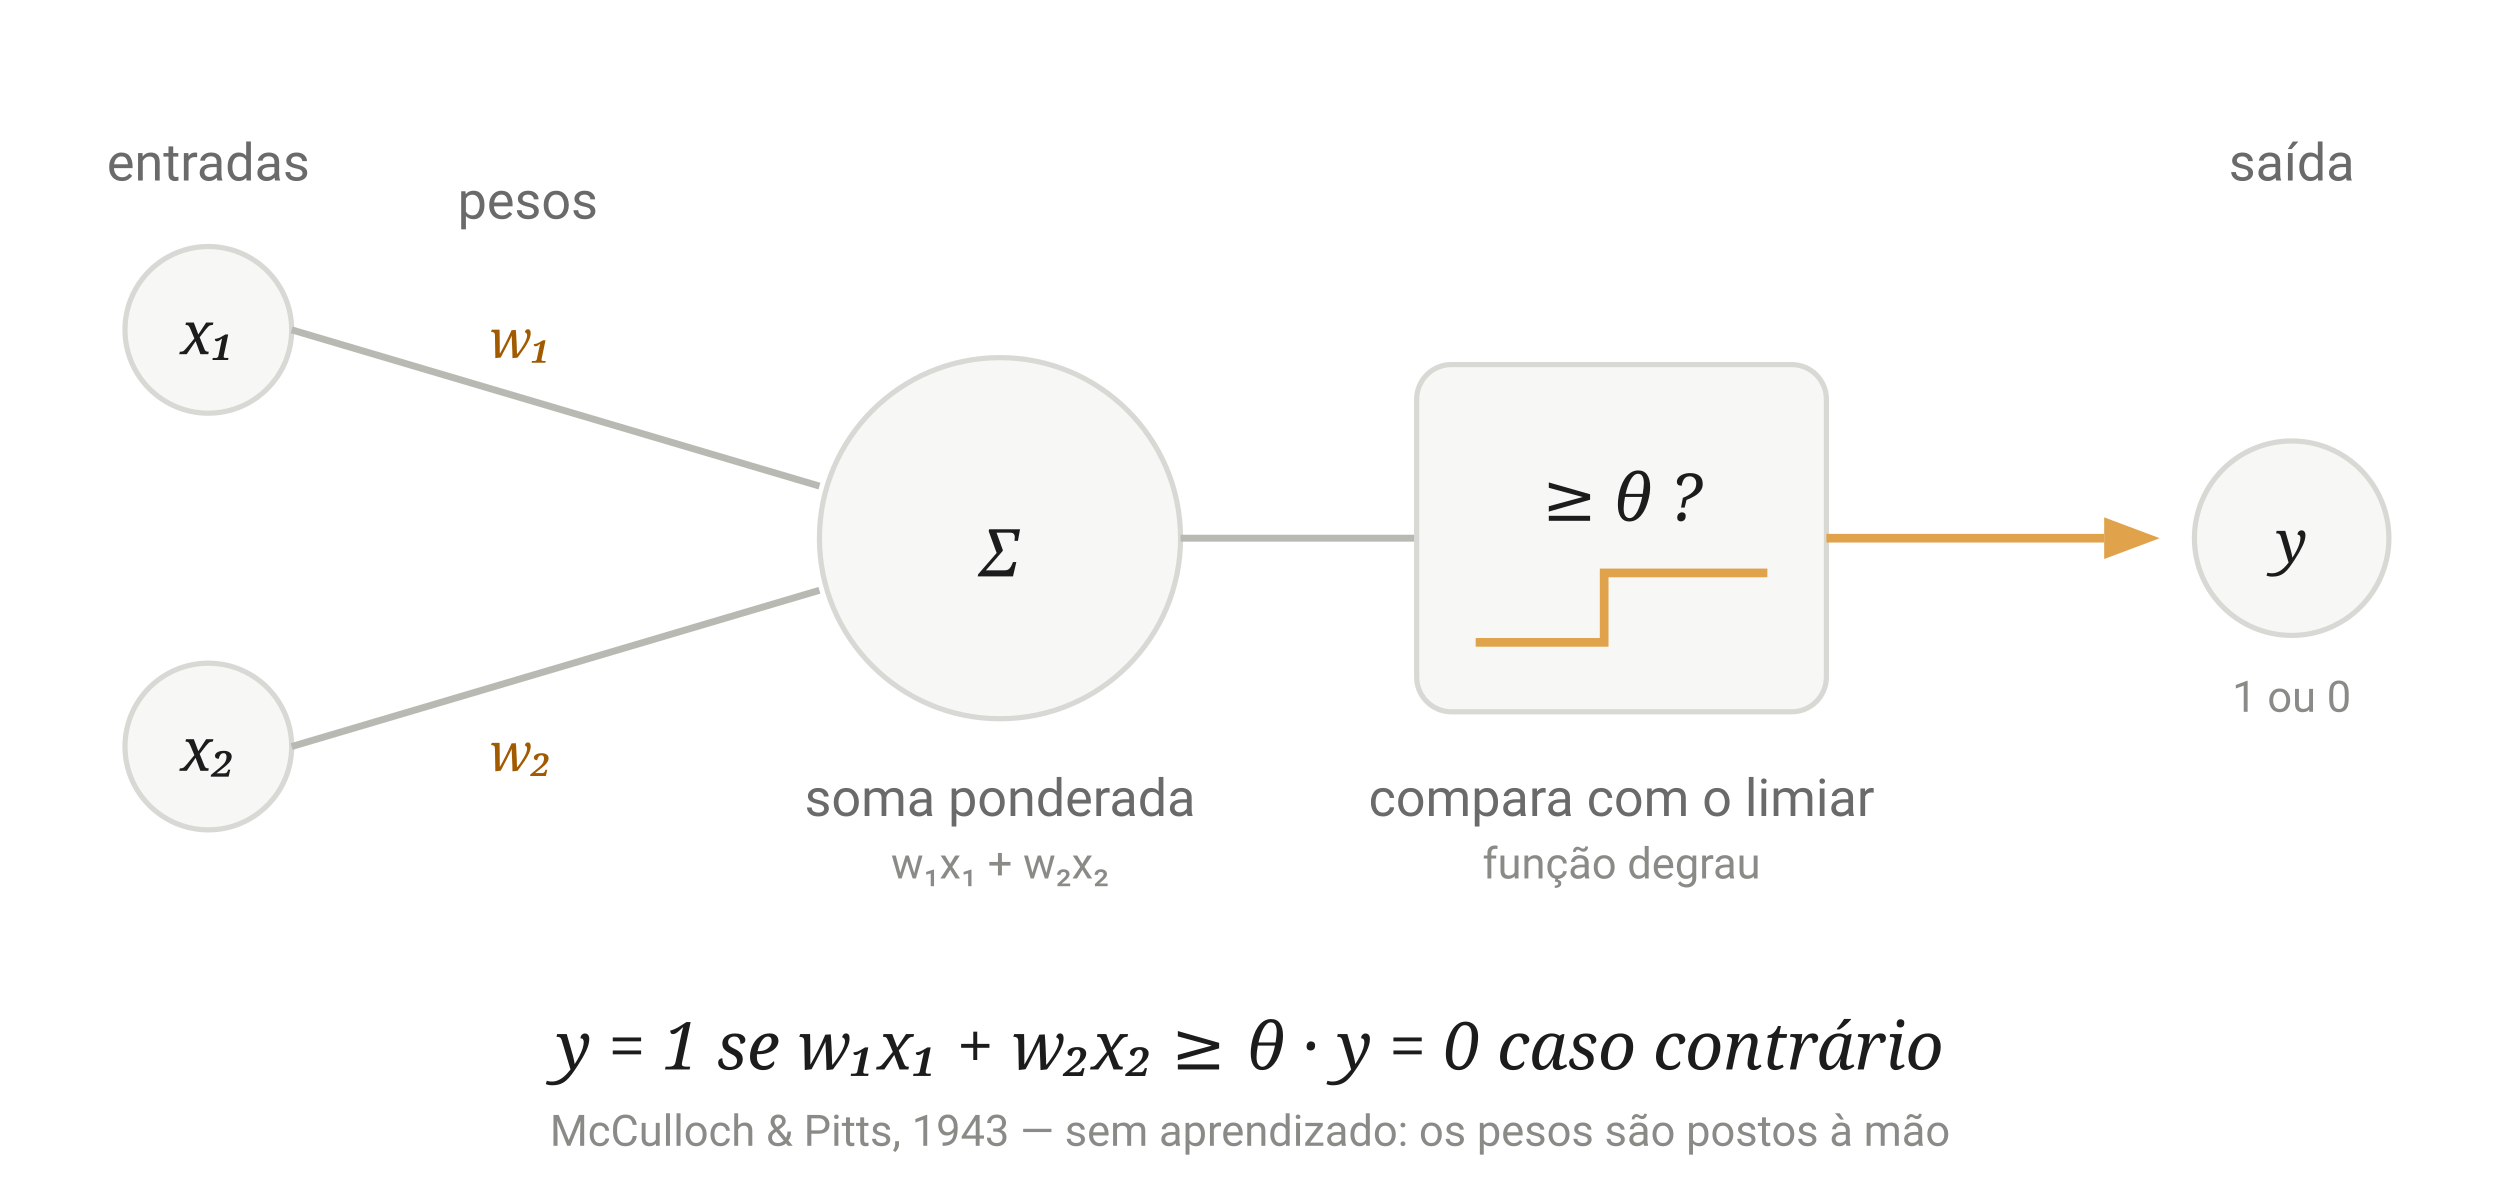
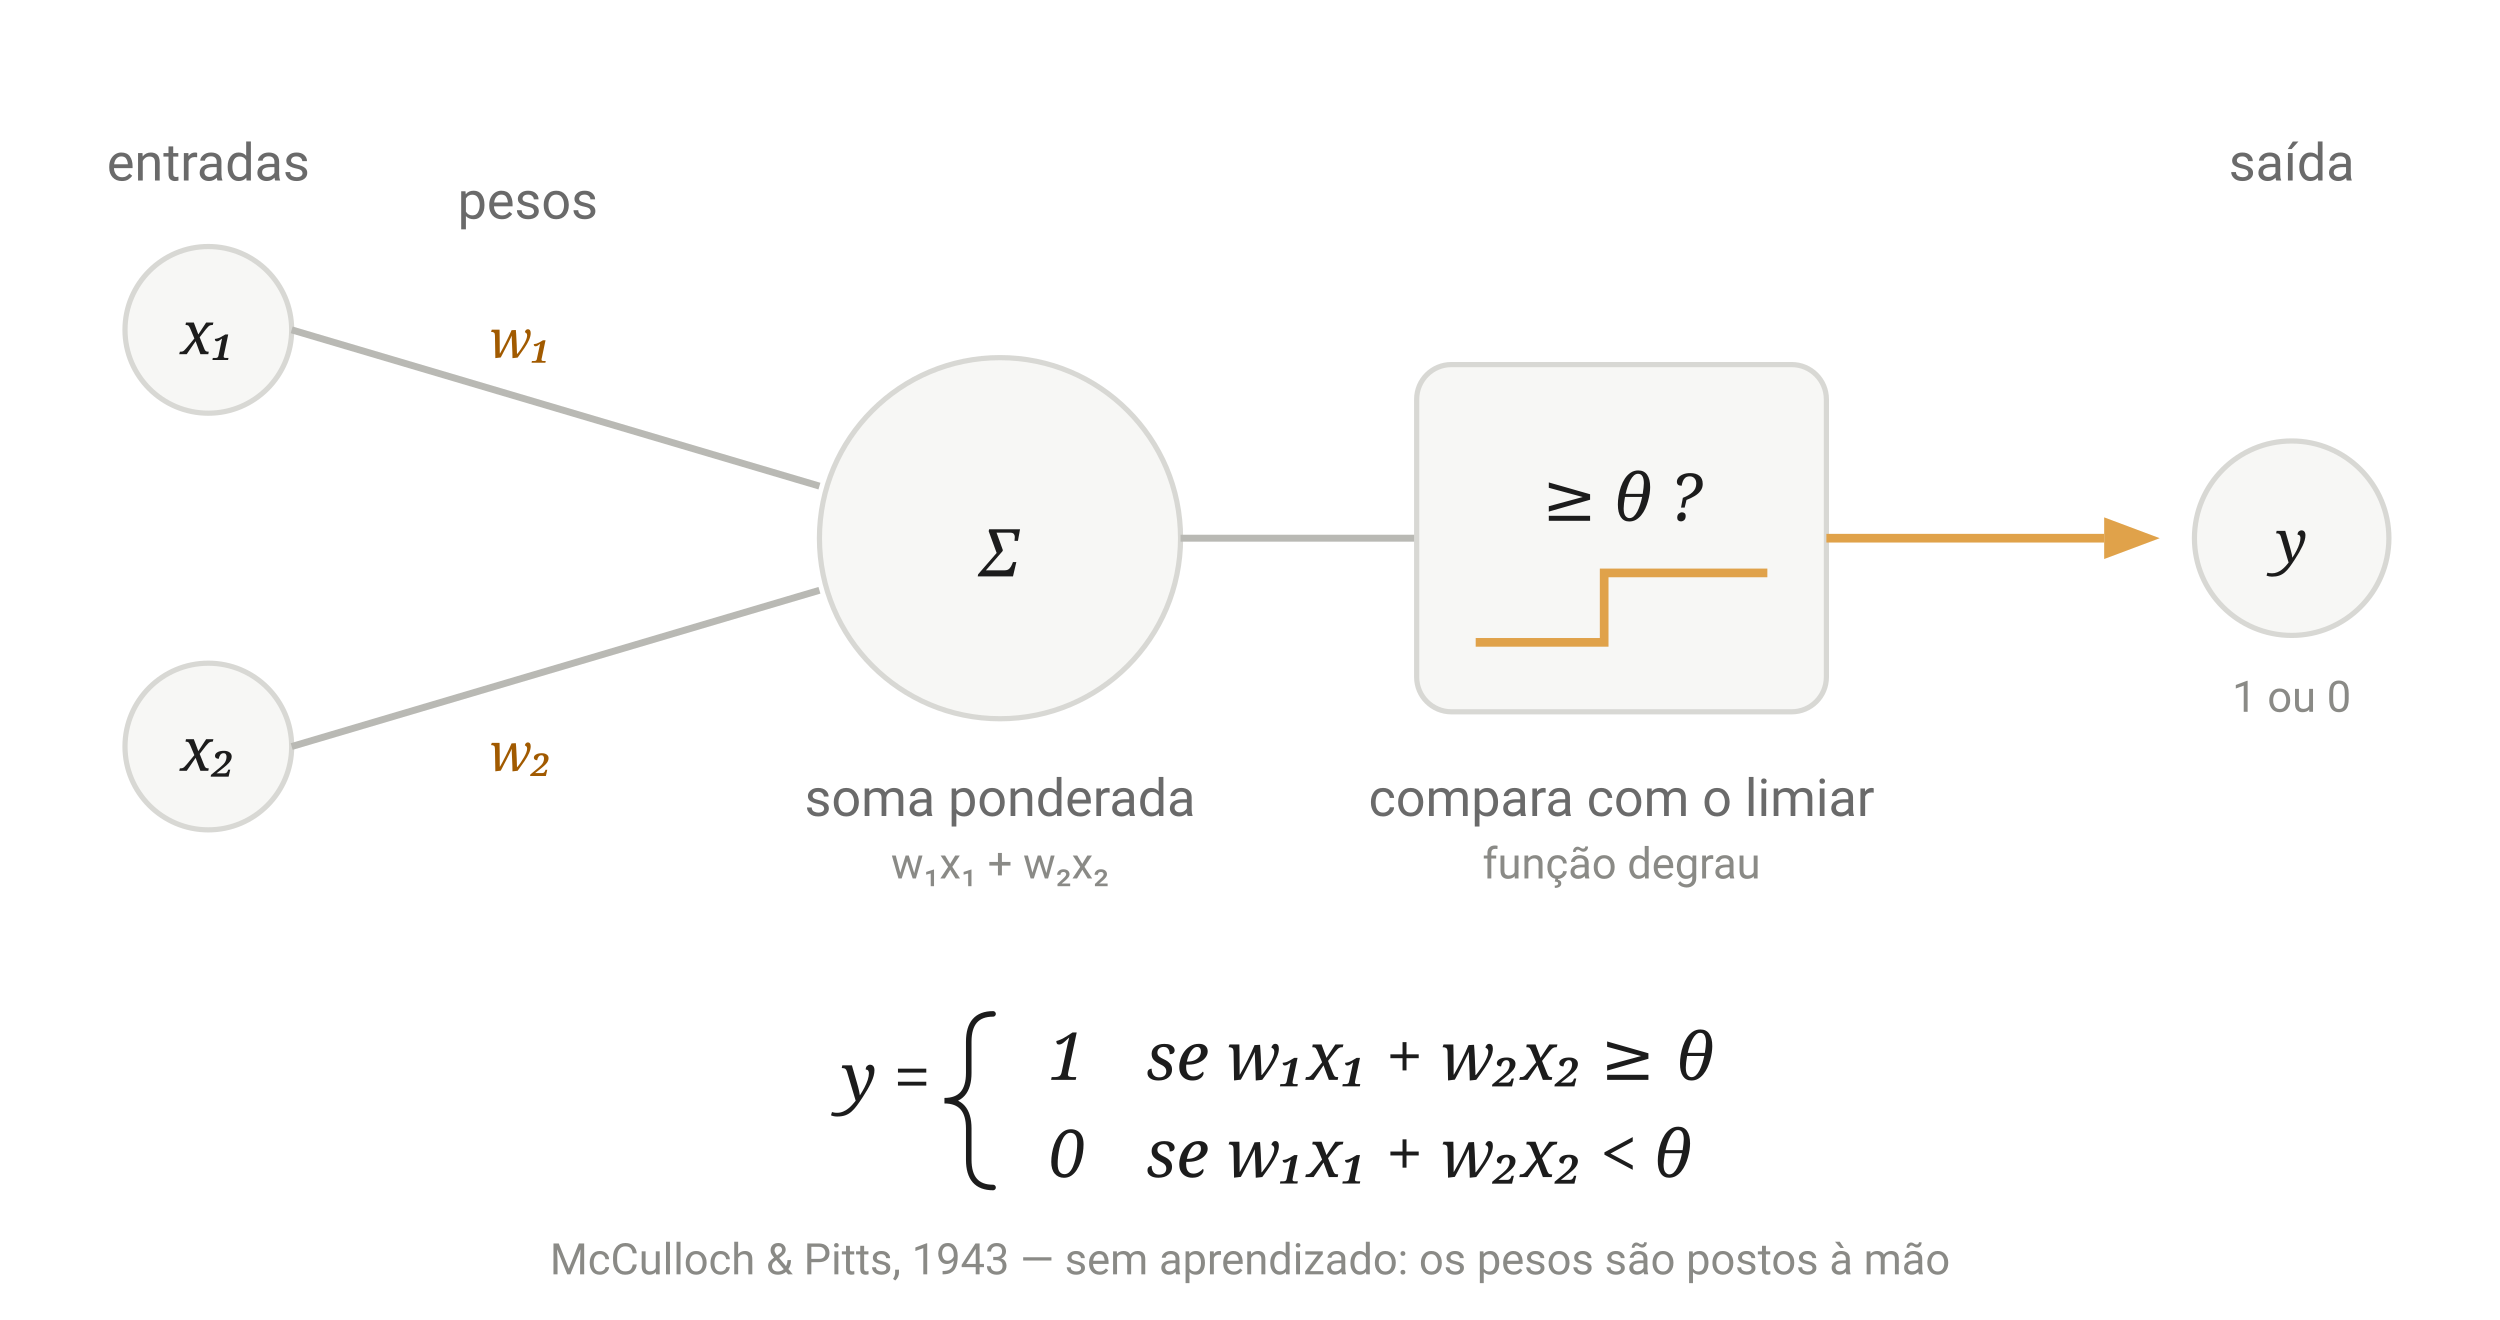
- <svg xmlns="http://www.w3.org/2000/svg" viewBox="0 0 720 340" role="img" aria-label="Diagrama do neurônio de McCulloch–Pitts: as entradas x1 e x2 são multiplicadas pelos pesos w1 e w2, somadas no corpo do neurônio, comparadas com o limiar teta, e a saída é 1 se a soma alcançar o limiar e 0 caso contrário.">
+ <svg xmlns="http://www.w3.org/2000/svg" viewBox="0 0 720 380" role="img" aria-label="Diagrama do neurônio de McCulloch–Pitts: as entradas x1 e x2 são multiplicadas pelos pesos w1 e w2, somadas no corpo do neurônio, comparadas com o limiar teta, e a saída é 1 se a soma alcançar o limiar e 0 caso contrário.">
  <style>
    .rot   { font: 15px -apple-system, "Segoe UI", Roboto, sans-serif; fill: #6a6a6a; }
    .var   { font: italic 17px Georgia, serif; fill: #1c1c1c; }
    .peso  { font: italic 15px Georgia, serif; fill: #a15a00; }
    .mat   { font: italic 19px Georgia, serif; fill: #1c1c1c; }
    .nota  { font: 12.5px -apple-system, "Segoe UI", Roboto, sans-serif; fill: #8a8a86; }
    .fio   { stroke: #b9b9b4; stroke-width: 2; fill: none; }
+     .chave { stroke: #1c1c1c; stroke-width: 1.6; fill: none; stroke-linecap: round; }
    .fio-f { stroke: #e0a24a; stroke-width: 2.5; fill: none; }
    .caixa { fill: #f7f7f5; stroke: #d8d8d4; stroke-width: 1.5; }
    @media (prefers-color-scheme: dark) {
      .rot { fill: #9a9a97; } .var { fill: #e6e6e4; } .mat { fill: #e6e6e4; }
      .nota { fill: #74777c; } .fio { stroke: #4a4d52; }
+       .chave { stroke: #e6e6e4; }
      .caixa { fill: #1d1f22; stroke: #33363b; }
    }
  </style>
  <circle cx="60" cy="95" r="24" class="caixa" />
  <text x="60" y="102" text-anchor="middle" class="var">x₁</text>
  <circle cx="60" cy="215" r="24" class="caixa" />
  <text x="60" y="222" text-anchor="middle" class="var">x₂</text>
  <text x="60" y="52" text-anchor="middle" class="rot">entradas</text>
  <path class="fio" d="M84 95 L 236 140" />
  <path class="fio" d="M84 215 L 236 170" />
  <text x="150" y="103" text-anchor="middle" class="peso">w₁</text>
  <text x="150" y="222" text-anchor="middle" class="peso">w₂</text>
  <text x="152" y="63" text-anchor="middle" class="rot">pesos</text>
  <circle cx="288" cy="155" r="52" class="caixa" />
  <text x="288" y="166" text-anchor="middle" class="mat">Σ</text>
  <text x="288" y="235" text-anchor="middle" class="rot">soma ponderada</text>
  <text x="288" y="253" text-anchor="middle" class="nota">w₁x₁ + w₂x₂</text>
  <path class="fio" d="M340 155 L 408 155" />
  <rect x="408" y="105" width="118" height="100" rx="10" class="caixa" />
  <text x="467" y="150" text-anchor="middle" class="mat">≥ θ ?</text>
  <path d="M425 185 L 462 185 L 462 165 L 509 165" stroke="#e0a24a" stroke-width="2.5" fill="none" />
  <text x="467" y="235" text-anchor="middle" class="rot">compara com o limiar</text>
  <text x="467" y="253" text-anchor="middle" class="nota">função degrau</text>
  <path class="fio-f" d="M526 155 L 606 155" />
  <polygon points="606,149 622,155 606,161" fill="#e0a24a" />
  <circle cx="660" cy="155" r="28" class="caixa" />
  <text x="660" y="162" text-anchor="middle" class="var">y</text>
  <text x="660" y="52" text-anchor="middle" class="rot">saída</text>
  <text x="660" y="205" text-anchor="middle" class="nota">1 ou 0</text>
-   <text x="360" y="308" text-anchor="middle" class="mat">y = 1 se w₁x₁ + w₂x₂ ≥ θ  ·  y = 0 caso contrário</text>
-   <text x="360" y="330" text-anchor="middle" class="nota">McCulloch &amp; Pitts, 1943 — sem aprendizado: os pesos são postos à mão</text>
+   <text x="268" y="317" text-anchor="end" class="mat">y =</text>
+   <path d="M 286 292 q -7 0 -7 8 v 9 q 0 8 -7 8 q 7 0 7 8 v 9 q 0 8 7 8" class="chave" />
+   <text x="302" y="311" class="mat">1</text>
+   <text x="330" y="311" class="mat">se w₁x₁ + w₂x₂ ≥ θ</text>
+   <text x="302" y="339" class="mat">0</text>
+   <text x="330" y="339" class="mat">se w₁x₁ + w₂x₂ &lt; θ</text>
+   <text x="360" y="367" text-anchor="middle" class="nota">McCulloch &amp; Pitts, 1943 — sem aprendizado: os pesos são postos à mão</text>
</svg>
